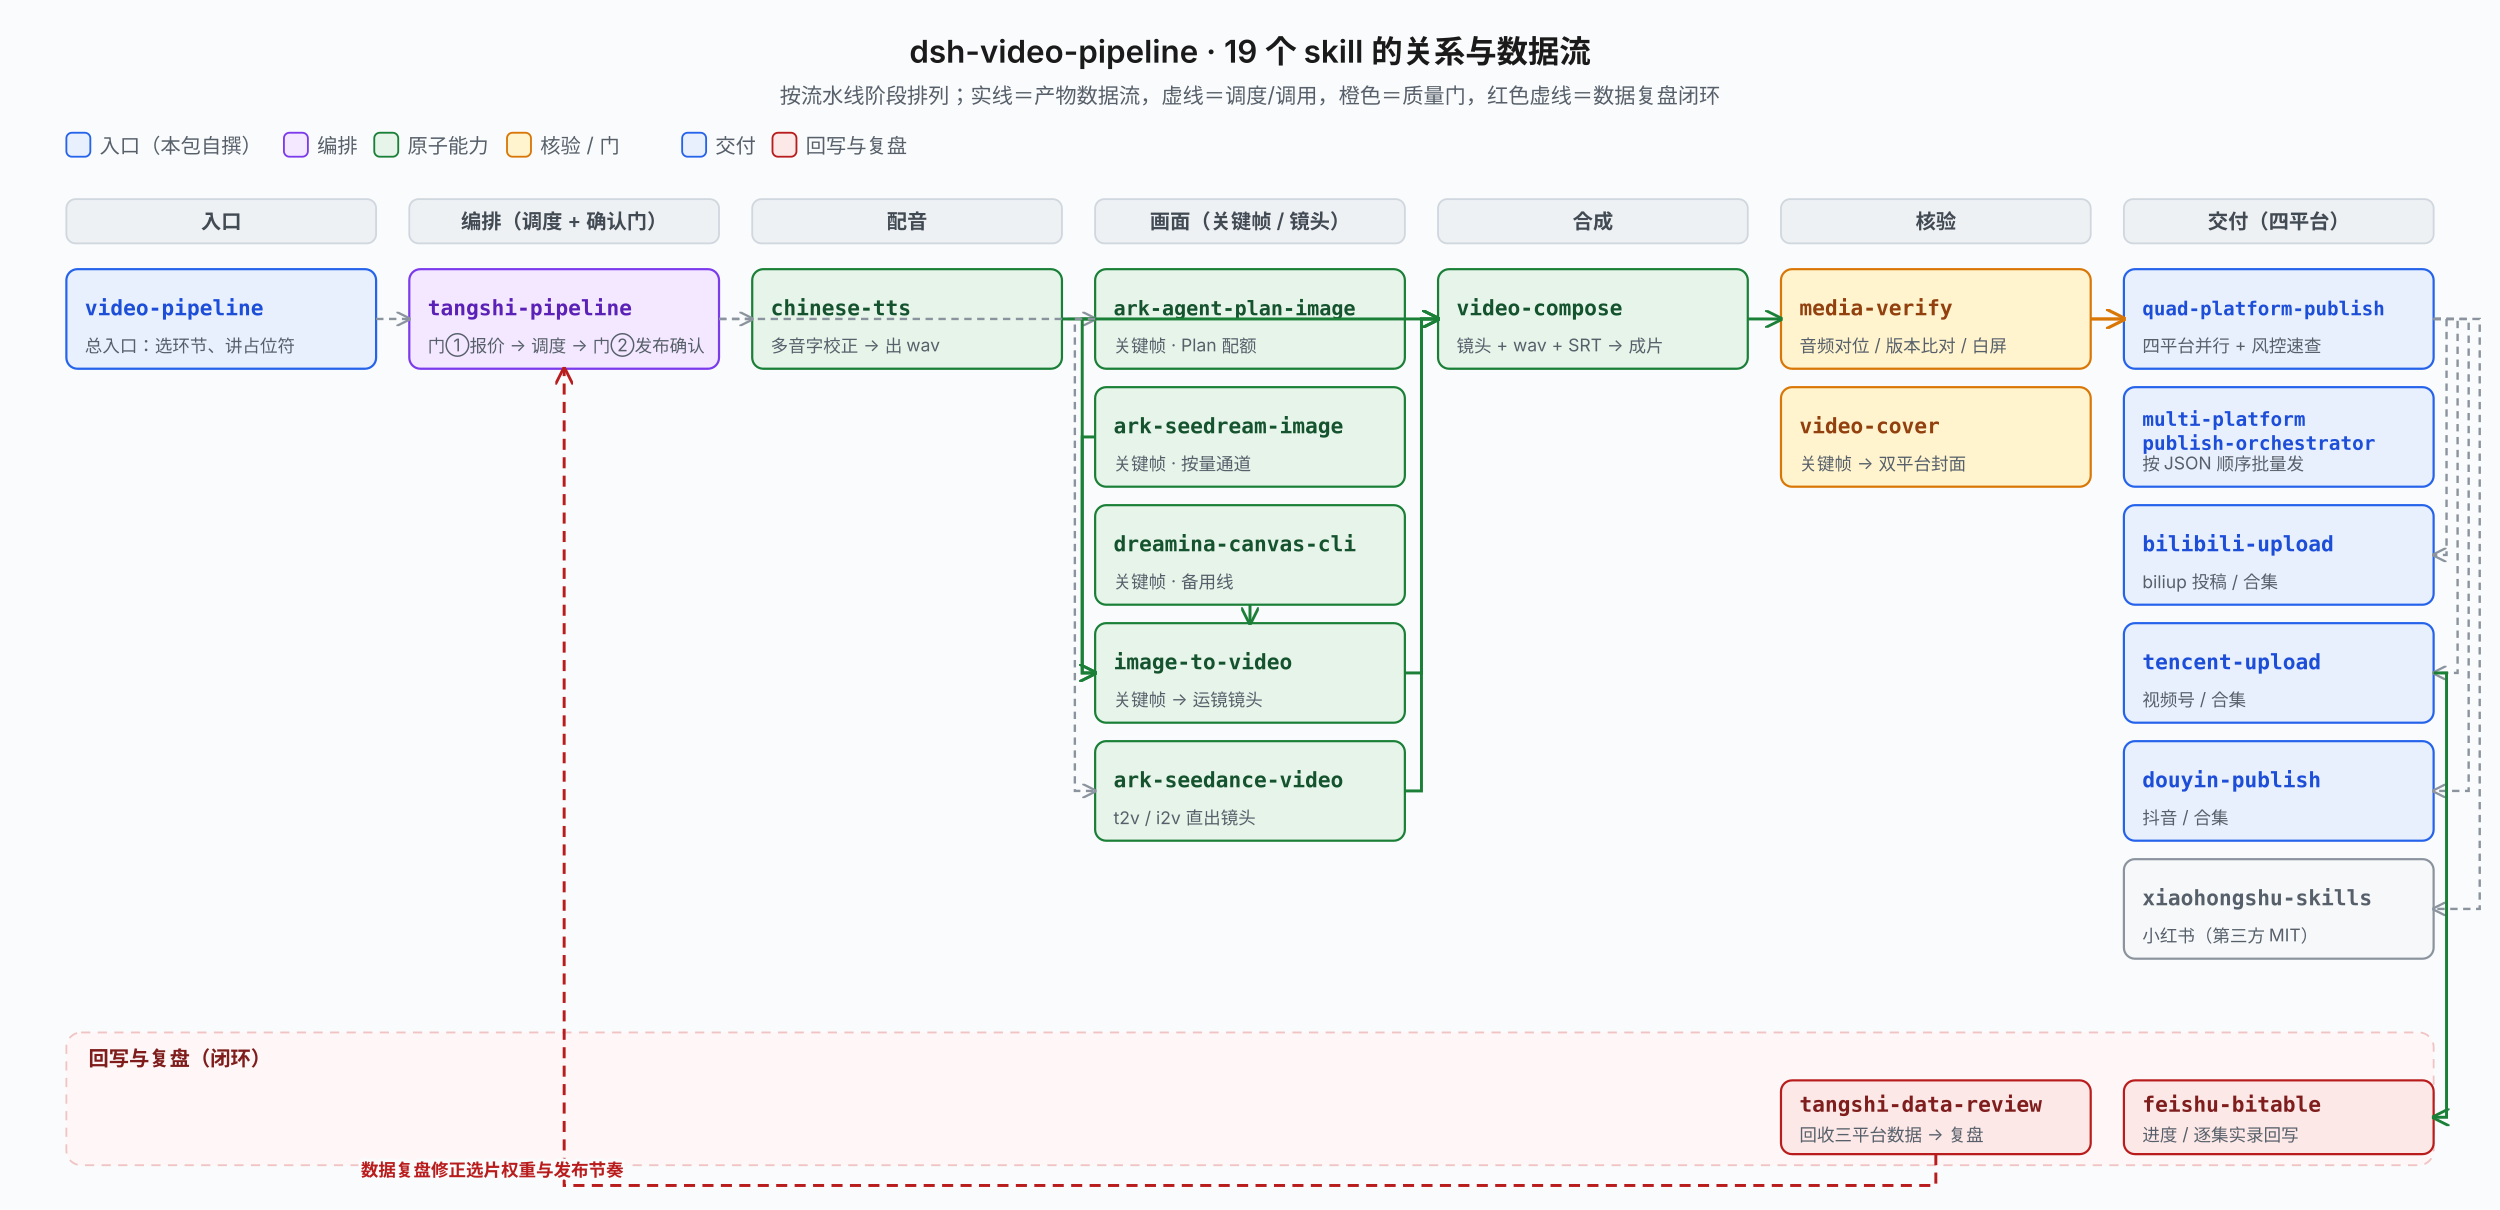
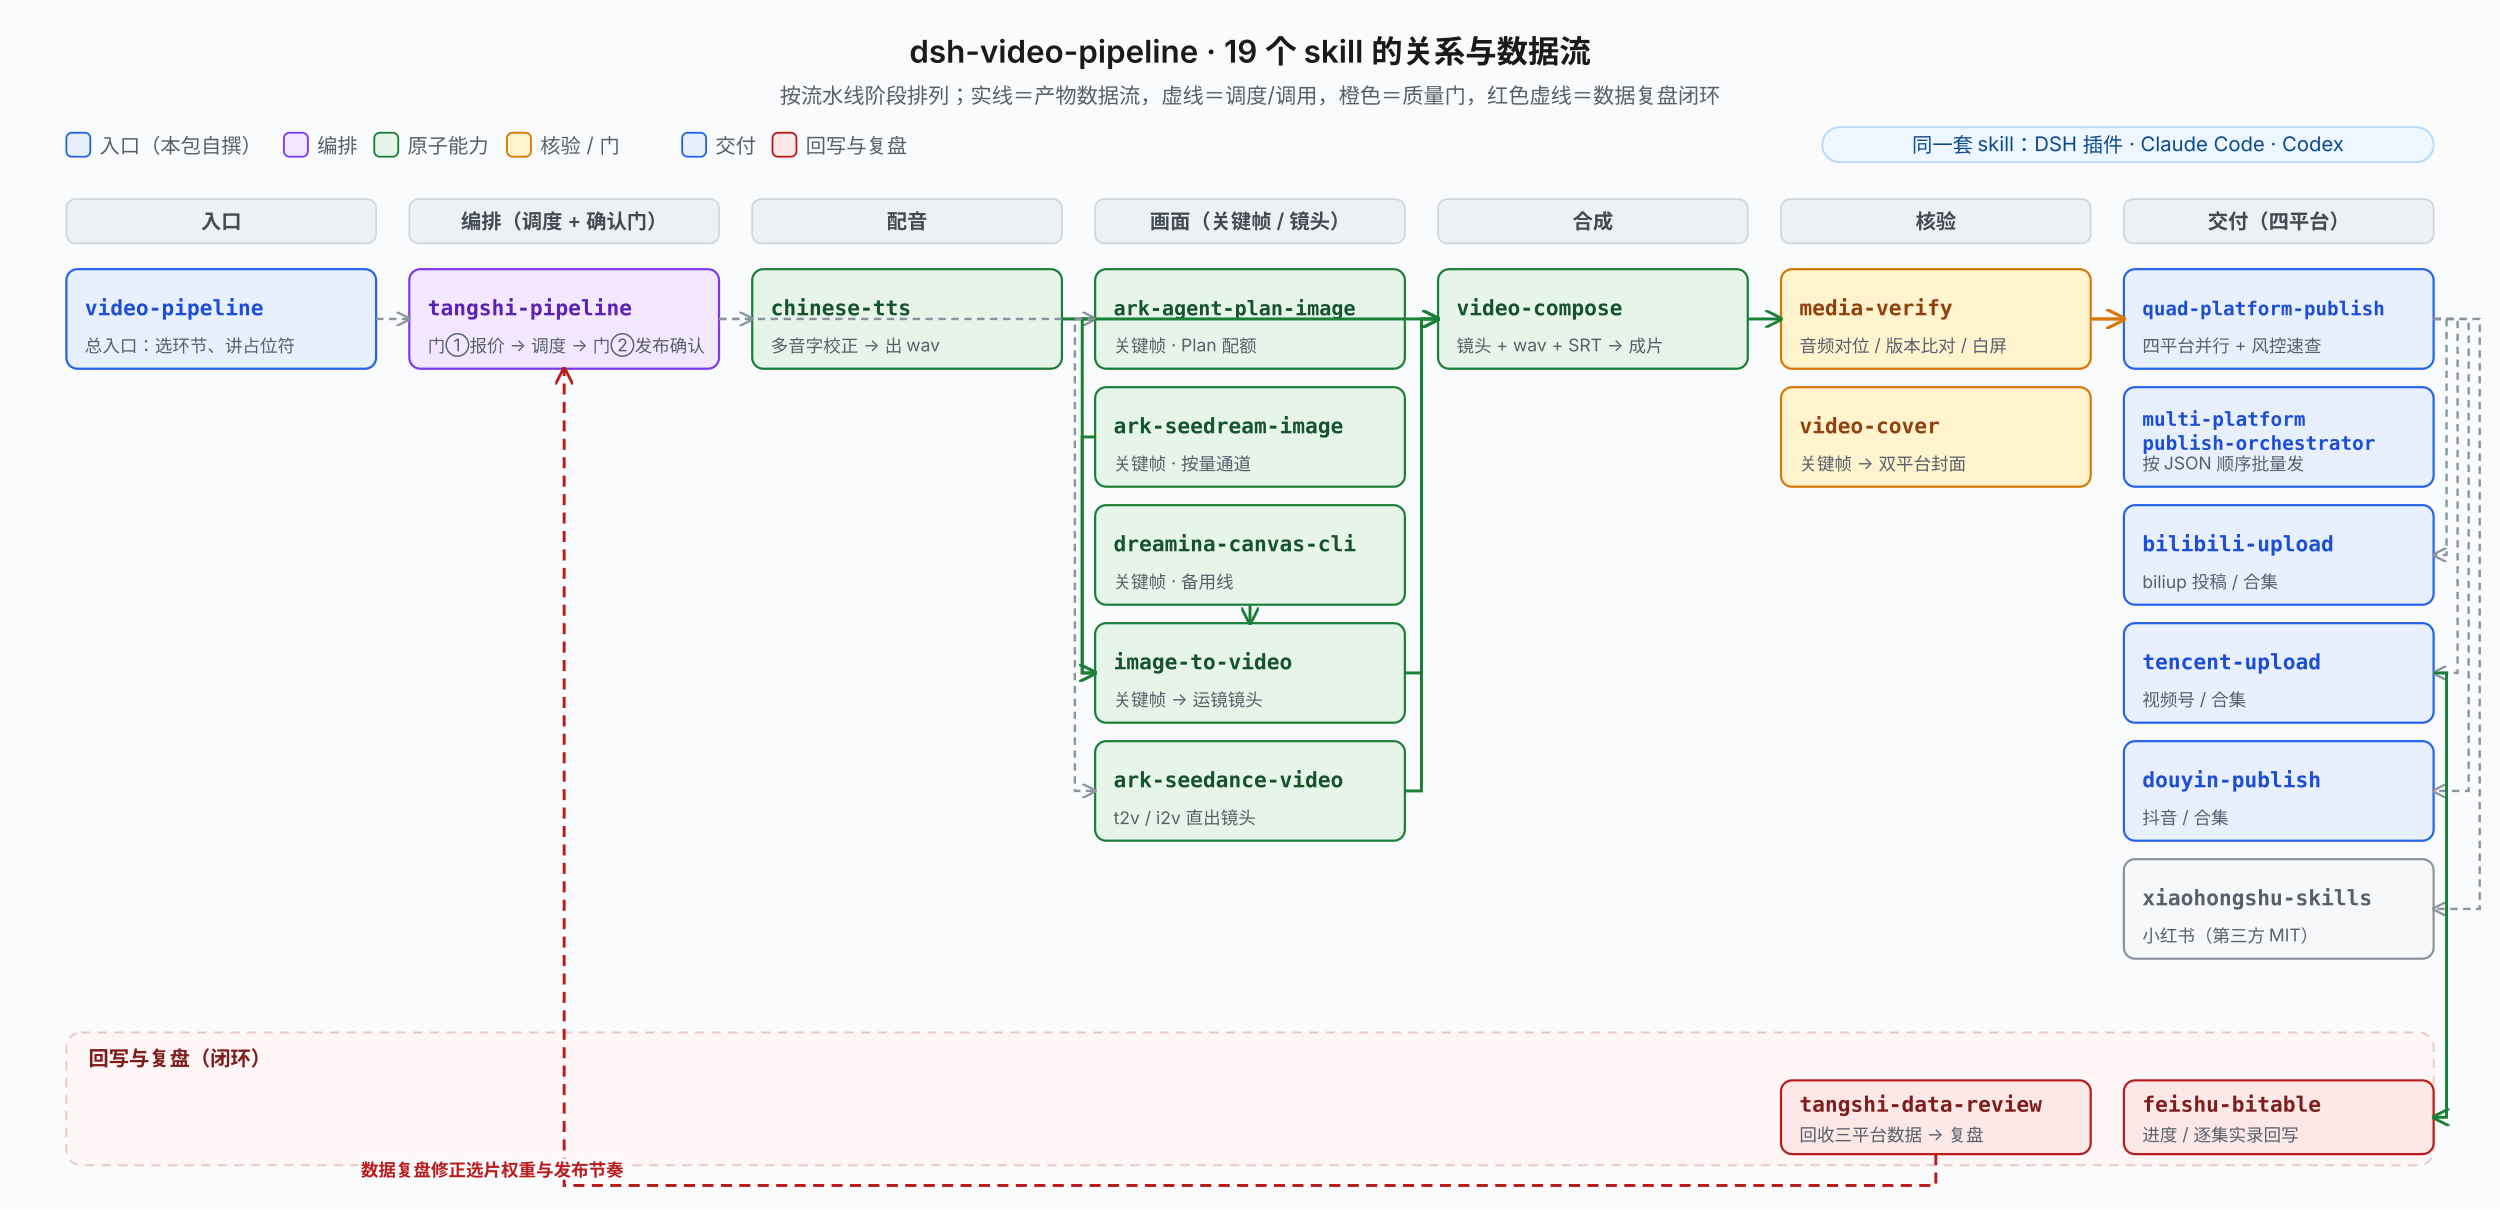
<svg xmlns="http://www.w3.org/2000/svg" viewBox="0 0 1356 656" width="1356" height="656" font-family="'Microsoft YaHei','PingFang SC',-apple-system,sans-serif">
  <defs>
    <marker id="arrowData" viewBox="0 0 10 10" refX="9" refY="5" markerWidth="6" markerHeight="6" orient="auto">
      <path d="M0,0 L10,5 L0,10" fill="none" stroke="#1a7f37" stroke-width="1.6" />
    </marker>
    <marker id="arrowCall" viewBox="0 0 10 10" refX="9" refY="5" markerWidth="6" markerHeight="6" orient="auto">
      <path d="M0,0 L10,5 L0,10" fill="none" stroke="#8b949e" stroke-width="1.6" />
    </marker>
    <marker id="arrowGate" viewBox="0 0 10 10" refX="9" refY="5" markerWidth="6" markerHeight="6" orient="auto">
      <path d="M0,0 L10,5 L0,10" fill="none" stroke="#d97706" stroke-width="1.6" />
    </marker>
    <marker id="arrowLoop" viewBox="0 0 10 10" refX="9" refY="5" markerWidth="6" markerHeight="6" orient="auto">
      <path d="M0,0 L10,5 L0,10" fill="none" stroke="#b91c1c" stroke-width="1.6" />
    </marker>
  </defs>
  <rect width="1356" height="656" fill="#fafbfc" />
  <text x="678" y="34" text-anchor="middle" font-size="17" font-weight="600" fill="#1a1a1a">dsh-video-pipeline · 19 个 skill 的关系与数据流</text>
  <text x="678" y="56" text-anchor="middle" font-size="11.5" fill="#57606a">按流水线阶段排列；实线＝产物数据流，虚线＝调度/调用，橙色＝质量门，红色虚线＝数据复盘闭环</text>
  <rect x="36" y="72" width="13" height="13" rx="3" fill="#e8f0fe" stroke="#2563eb" />
  <text x="54" y="83" font-size="11" fill="#57606a">入口（本包自撰）</text>
  <rect x="154" y="72" width="13" height="13" rx="3" fill="#f3e8ff" stroke="#7c3aed" />
  <text x="172" y="83" font-size="11" fill="#57606a">编排</text>
  <rect x="203" y="72" width="13" height="13" rx="3" fill="#e6f4ea" stroke="#1a7f37" />
  <text x="221" y="83" font-size="11" fill="#57606a">原子能力</text>
  <rect x="275" y="72" width="13" height="13" rx="3" fill="#fff4ce" stroke="#d97706" />
  <text x="293" y="83" font-size="11" fill="#57606a">核验 / 门</text>
  <rect x="370" y="72" width="13" height="13" rx="3" fill="#e8f0fe" stroke="#2563eb" />
  <text x="388" y="83" font-size="11" fill="#57606a">交付</text>
  <rect x="419" y="72" width="13" height="13" rx="3" fill="#fde8e8" stroke="#b91c1c" />
  <text x="437" y="83" font-size="11" fill="#57606a">回写与复盘</text>
+   <rect x="988.4" y="69" width="331.6" height="19" rx="9.5" fill="#eef6ff" stroke="#b6d7ff" />
+   <text x="1154.2" y="82.5" text-anchor="middle" font-size="11" fill="#0b4a8f">同一套 skill：DSH 插件 · Claude Code · Codex</text>
  <rect x="36" y="108" width="168" height="24" rx="5" fill="#eef1f4" stroke="#d0d7de" />
  <text x="120" y="124" text-anchor="middle" font-size="11" font-weight="600" fill="#424a53">入口</text>
  <rect x="36" y="146" width="168" height="54" rx="6" fill="#e8f0fe" stroke="#2563eb" stroke-width="1.2" />
  <text x="46" y="171.0" font-size="11.5" font-weight="600" fill="#1d4ed8" font-family="ui-monospace,Consolas,monospace">video-pipeline</text>
  <text x="46" y="191" font-size="9.5" fill="#57606a">总入口：选环节、讲占位符</text>
  <rect x="222" y="108" width="168" height="24" rx="5" fill="#eef1f4" stroke="#d0d7de" />
  <text x="306" y="124" text-anchor="middle" font-size="11" font-weight="600" fill="#424a53">编排（调度 + 确认门）</text>
  <rect x="222" y="146" width="168" height="54" rx="6" fill="#f3e8ff" stroke="#7c3aed" stroke-width="1.2" />
  <text x="232" y="171.0" font-size="11.5" font-weight="600" fill="#5b21b6" font-family="ui-monospace,Consolas,monospace">tangshi-pipeline</text>
  <text x="232" y="191" font-size="9.5" fill="#57606a">门①报价 → 调度 → 门②发布确认</text>
  <rect x="408" y="108" width="168" height="24" rx="5" fill="#eef1f4" stroke="#d0d7de" />
  <text x="492" y="124" text-anchor="middle" font-size="11" font-weight="600" fill="#424a53">配音</text>
  <rect x="408" y="146" width="168" height="54" rx="6" fill="#e6f4ea" stroke="#1a7f37" stroke-width="1.2" />
  <text x="418" y="171.0" font-size="11.5" font-weight="600" fill="#14532d" font-family="ui-monospace,Consolas,monospace">chinese-tts</text>
  <text x="418" y="191" font-size="9.5" fill="#57606a">多音字校正 → 出 wav</text>
  <rect x="594" y="108" width="168" height="24" rx="5" fill="#eef1f4" stroke="#d0d7de" />
  <text x="678" y="124" text-anchor="middle" font-size="11" font-weight="600" fill="#424a53">画面（关键帧 / 镜头）</text>
  <rect x="594" y="146" width="168" height="54" rx="6" fill="#e6f4ea" stroke="#1a7f37" stroke-width="1.2" />
  <text x="604" y="171.0" font-size="10.9" font-weight="600" fill="#14532d" font-family="ui-monospace,Consolas,monospace">ark-agent-plan-image</text>
  <text x="604" y="191" font-size="9.5" fill="#57606a">关键帧 · Plan 配额</text>
  <rect x="594" y="210" width="168" height="54" rx="6" fill="#e6f4ea" stroke="#1a7f37" stroke-width="1.2" />
  <text x="604" y="235.0" font-size="11.5" font-weight="600" fill="#14532d" font-family="ui-monospace,Consolas,monospace">ark-seedream-image</text>
  <text x="604" y="255" font-size="9.5" fill="#57606a">关键帧 · 按量通道</text>
  <rect x="594" y="274" width="168" height="54" rx="6" fill="#e6f4ea" stroke="#1a7f37" stroke-width="1.2" />
  <text x="604" y="299.0" font-size="11.5" font-weight="600" fill="#14532d" font-family="ui-monospace,Consolas,monospace">dreamina-canvas-cli</text>
  <text x="604" y="319" font-size="9.5" fill="#57606a">关键帧 · 备用线</text>
  <rect x="594" y="338" width="168" height="54" rx="6" fill="#e6f4ea" stroke="#1a7f37" stroke-width="1.2" />
  <text x="604" y="363.0" font-size="11.5" font-weight="600" fill="#14532d" font-family="ui-monospace,Consolas,monospace">image-to-video</text>
  <text x="604" y="383" font-size="9.5" fill="#57606a">关键帧 → 运镜镜头</text>
  <rect x="594" y="402" width="168" height="54" rx="6" fill="#e6f4ea" stroke="#1a7f37" stroke-width="1.2" />
  <text x="604" y="427.0" font-size="11.5" font-weight="600" fill="#14532d" font-family="ui-monospace,Consolas,monospace">ark-seedance-video</text>
  <text x="604" y="447" font-size="9.5" fill="#57606a">t2v / i2v 直出镜头</text>
  <rect x="780" y="108" width="168" height="24" rx="5" fill="#eef1f4" stroke="#d0d7de" />
  <text x="864" y="124" text-anchor="middle" font-size="11" font-weight="600" fill="#424a53">合成</text>
  <rect x="780" y="146" width="168" height="54" rx="6" fill="#e6f4ea" stroke="#1a7f37" stroke-width="1.2" />
  <text x="790" y="171.0" font-size="11.5" font-weight="600" fill="#14532d" font-family="ui-monospace,Consolas,monospace">video-compose</text>
  <text x="790" y="191" font-size="9.5" fill="#57606a">镜头 + wav + SRT → 成片</text>
  <rect x="966" y="108" width="168" height="24" rx="5" fill="#eef1f4" stroke="#d0d7de" />
  <text x="1050" y="124" text-anchor="middle" font-size="11" font-weight="600" fill="#424a53">核验</text>
  <rect x="966" y="146" width="168" height="54" rx="6" fill="#fff4ce" stroke="#d97706" stroke-width="1.2" />
  <text x="976" y="171.0" font-size="11.5" font-weight="600" fill="#92400e" font-family="ui-monospace,Consolas,monospace">media-verify</text>
  <text x="976" y="191" font-size="9.5" fill="#57606a">音频对位 / 版本比对 / 白屏</text>
  <rect x="966" y="210" width="168" height="54" rx="6" fill="#fff4ce" stroke="#d97706" stroke-width="1.2" />
  <text x="976" y="235.0" font-size="11.5" font-weight="600" fill="#92400e" font-family="ui-monospace,Consolas,monospace">video-cover</text>
  <text x="976" y="255" font-size="9.5" fill="#57606a">关键帧 → 双平台封面</text>
  <rect x="1152" y="108" width="168" height="24" rx="5" fill="#eef1f4" stroke="#d0d7de" />
  <text x="1236" y="124" text-anchor="middle" font-size="11" font-weight="600" fill="#424a53">交付（四平台）</text>
  <rect x="1152" y="146" width="168" height="54" rx="6" fill="#e8f0fe" stroke="#2563eb" stroke-width="1.2" />
  <text x="1162" y="171.0" font-size="10.4" font-weight="600" fill="#1d4ed8" font-family="ui-monospace,Consolas,monospace">quad-platform-publish</text>
  <text x="1162" y="191" font-size="9.5" fill="#57606a">四平台并行 + 风控速查</text>
  <rect x="1152" y="210" width="168" height="54" rx="6" fill="#e8f0fe" stroke="#2563eb" stroke-width="1.2" />
  <text x="1162" y="231.0" font-size="10.5" font-weight="600" fill="#1d4ed8" font-family="ui-monospace,Consolas,monospace">multi-platform</text>
  <text x="1162" y="244.0" font-size="10.5" font-weight="600" fill="#1d4ed8" font-family="ui-monospace,Consolas,monospace">publish-orchestrator</text>
  <text x="1162" y="255" font-size="9.5" fill="#57606a">按 JSON 顺序批量发</text>
  <rect x="1152" y="274" width="168" height="54" rx="6" fill="#e8f0fe" stroke="#2563eb" stroke-width="1.2" />
  <text x="1162" y="299.0" font-size="11.5" font-weight="600" fill="#1d4ed8" font-family="ui-monospace,Consolas,monospace">bilibili-upload</text>
  <text x="1162" y="319" font-size="9.5" fill="#57606a">biliup 投稿 / 合集</text>
  <rect x="1152" y="338" width="168" height="54" rx="6" fill="#e8f0fe" stroke="#2563eb" stroke-width="1.2" />
  <text x="1162" y="363.0" font-size="11.5" font-weight="600" fill="#1d4ed8" font-family="ui-monospace,Consolas,monospace">tencent-upload</text>
  <text x="1162" y="383" font-size="9.5" fill="#57606a">视频号 / 合集</text>
  <rect x="1152" y="402" width="168" height="54" rx="6" fill="#e8f0fe" stroke="#2563eb" stroke-width="1.2" />
  <text x="1162" y="427.0" font-size="11.5" font-weight="600" fill="#1d4ed8" font-family="ui-monospace,Consolas,monospace">douyin-publish</text>
  <text x="1162" y="447" font-size="9.5" fill="#57606a">抖音 / 合集</text>
  <rect x="1152" y="466" width="168" height="54" rx="6" fill="#f6f8fa" stroke="#8b949e" stroke-width="1.2" />
  <text x="1162" y="491.0" font-size="11.5" font-weight="600" fill="#57606a" font-family="ui-monospace,Consolas,monospace">xiaohongshu-skills</text>
  <text x="1162" y="511" font-size="9.5" fill="#57606a">小红书（第三方 MIT）</text>
  <rect x="36" y="560" width="1284" height="72" rx="8" fill="#fff7f7" stroke="#f0c4c4" stroke-dasharray="5 4" />
  <text x="48" y="578" font-size="11" font-weight="600" fill="#7f1d1d">回写与复盘（闭环）</text>
  <rect x="966" y="586" width="168" height="40" rx="6" fill="#fde8e8" stroke="#b91c1c" stroke-width="1.2" />
  <text x="976" y="603" font-size="11.5" font-weight="600" fill="#7f1d1d" font-family="ui-monospace,Consolas,monospace">tangshi-data-review</text>
  <text x="976" y="619" font-size="9.5" fill="#57606a">回收三平台数据 → 复盘</text>
  <rect x="1152" y="586" width="168" height="40" rx="6" fill="#fde8e8" stroke="#b91c1c" stroke-width="1.2" />
  <text x="1162" y="603" font-size="11.5" font-weight="600" fill="#7f1d1d" font-family="ui-monospace,Consolas,monospace">feishu-bitable</text>
  <text x="1162" y="619" font-size="9.5" fill="#57606a">进度 / 逐集实录回写</text>
  <path d="M204,173 H213 V173 H222" fill="none" stroke="#8b949e" stroke-width="1.3" stroke-dasharray="4 3" marker-end="url(#arrowCall)" />
  <path d="M390,173 H399 V173 H408" fill="none" stroke="#8b949e" stroke-width="1.3" stroke-dasharray="4 3" marker-end="url(#arrowCall)" />
  <path d="M390,173 H500 V173 H594" fill="none" stroke="#8b949e" stroke-width="1.3" stroke-dasharray="4 3" marker-end="url(#arrowCall)" />
  <path d="M576,173 H678 V173 H780" fill="none" stroke="#1a7f37" stroke-width="1.6" marker-end="url(#arrowData)" />
  <path d="M594,173 H587 V365 H594" fill="none" stroke="#1a7f37" stroke-width="1.6" marker-end="url(#arrowData)" />
  <path d="M594,237 H587 V365 H594" fill="none" stroke="#1a7f37" stroke-width="1.6" marker-end="url(#arrowData)" />
  <path d="M678,328 V338" fill="none" stroke="#1a7f37" stroke-width="1.6" marker-end="url(#arrowData)" />
  <path d="M594,173 H583 V429 H594" fill="none" stroke="#8b949e" stroke-width="1.3" stroke-dasharray="4 3" marker-end="url(#arrowCall)" />
  <path d="M762,365 H771 V173 H780" fill="none" stroke="#1a7f37" stroke-width="1.6" marker-end="url(#arrowData)" />
  <path d="M762,429 H771 V173 H780" fill="none" stroke="#1a7f37" stroke-width="1.6" marker-end="url(#arrowData)" />
  <path d="M948,173 H957 V173 H966" fill="none" stroke="#1a7f37" stroke-width="1.6" marker-end="url(#arrowData)" />
  <path d="M1134,173 H1143 V173 H1152" fill="none" stroke="#d97706" stroke-width="1.8" marker-end="url(#arrowGate)" />
  <path d="M1320,173 H1327 V301 H1320" fill="none" stroke="#8b949e" stroke-width="1.3" stroke-dasharray="4 3" marker-end="url(#arrowCall)" />
  <path d="M1320,173 H1333 V365 H1320" fill="none" stroke="#8b949e" stroke-width="1.3" stroke-dasharray="4 3" marker-end="url(#arrowCall)" />
  <path d="M1320,173 H1339 V429 H1320" fill="none" stroke="#8b949e" stroke-width="1.3" stroke-dasharray="4 3" marker-end="url(#arrowCall)" />
  <path d="M1320,173 H1345 V493 H1320" fill="none" stroke="#8b949e" stroke-width="1.3" stroke-dasharray="4 3" marker-end="url(#arrowCall)" />
  <path d="M1320,365 H1327 V606 H1320" fill="none" stroke="#1a7f37" stroke-width="1.6" marker-end="url(#arrowData)" />
  <path d="M1050,626 V643 H306 V200" fill="none" stroke="#b91c1c" stroke-width="1.6" stroke-dasharray="6 4" marker-end="url(#arrowLoop)" />
  <text x="267" y="638" text-anchor="middle" font-size="9.5" fill="#b91c1c" font-weight="600" paint-order="stroke" stroke="#fafbfc" stroke-width="3.5" stroke-linejoin="round">数据复盘修正选片权重与发布节奏</text>
</svg>
